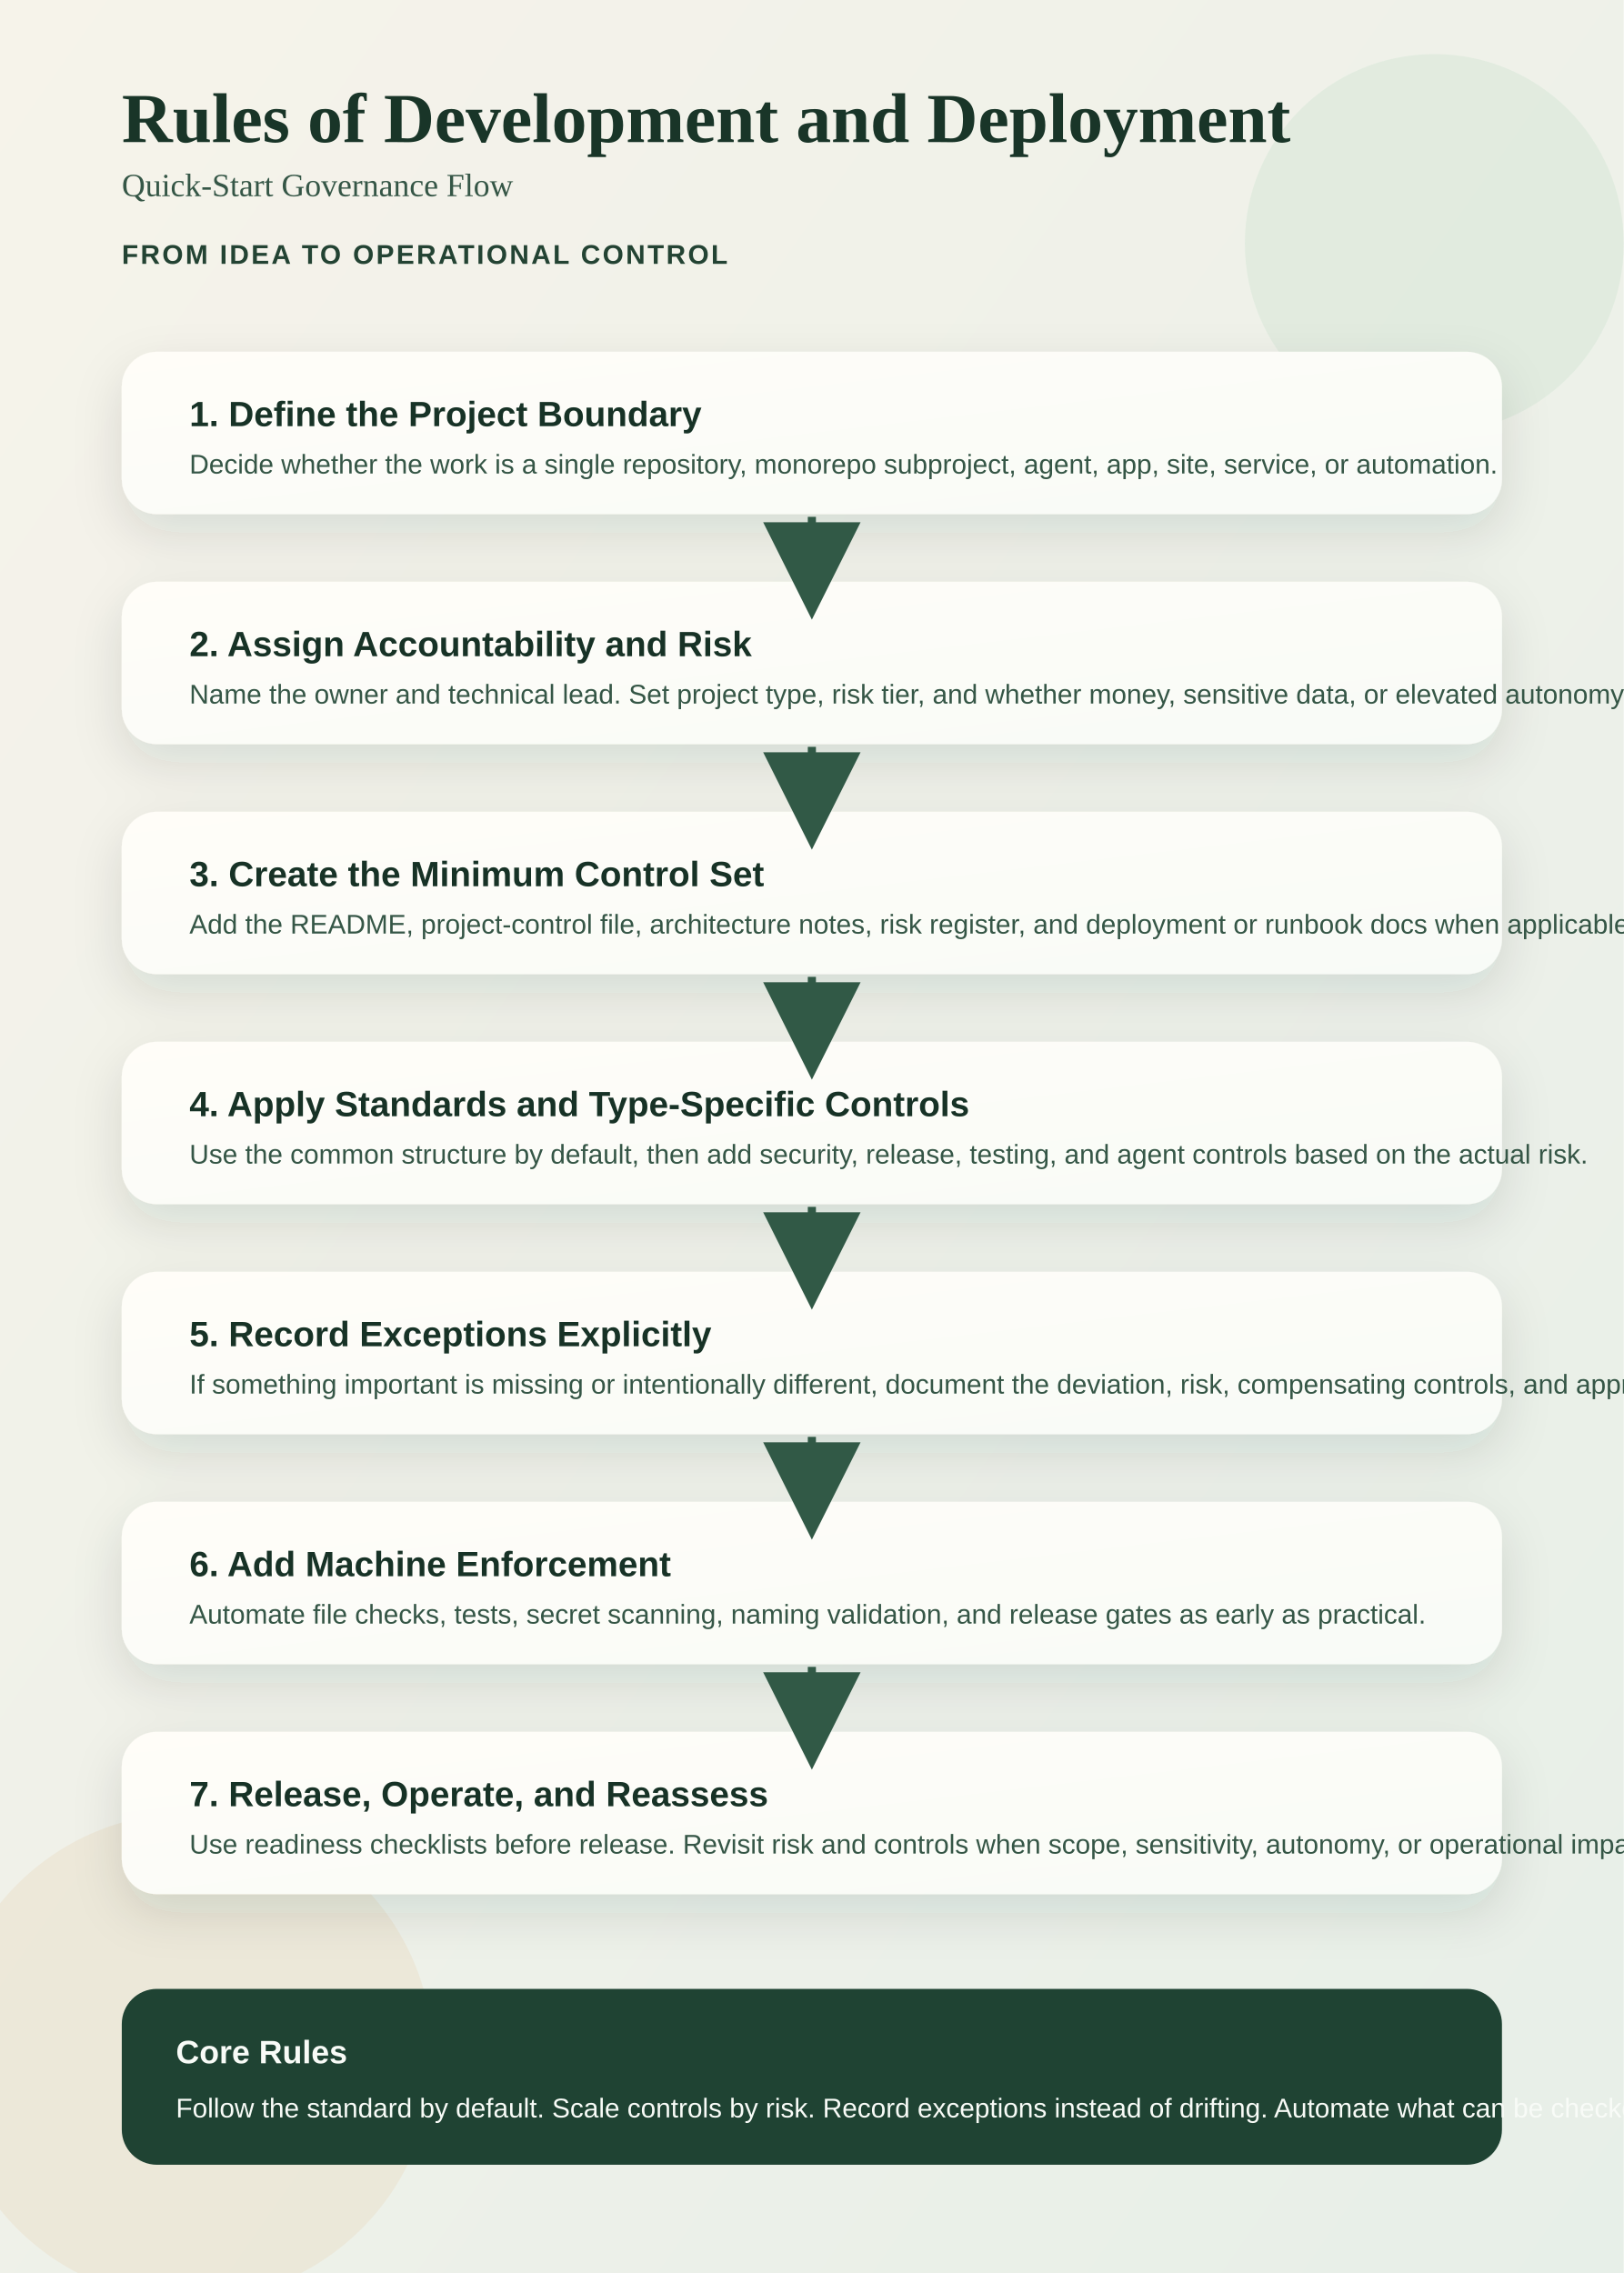
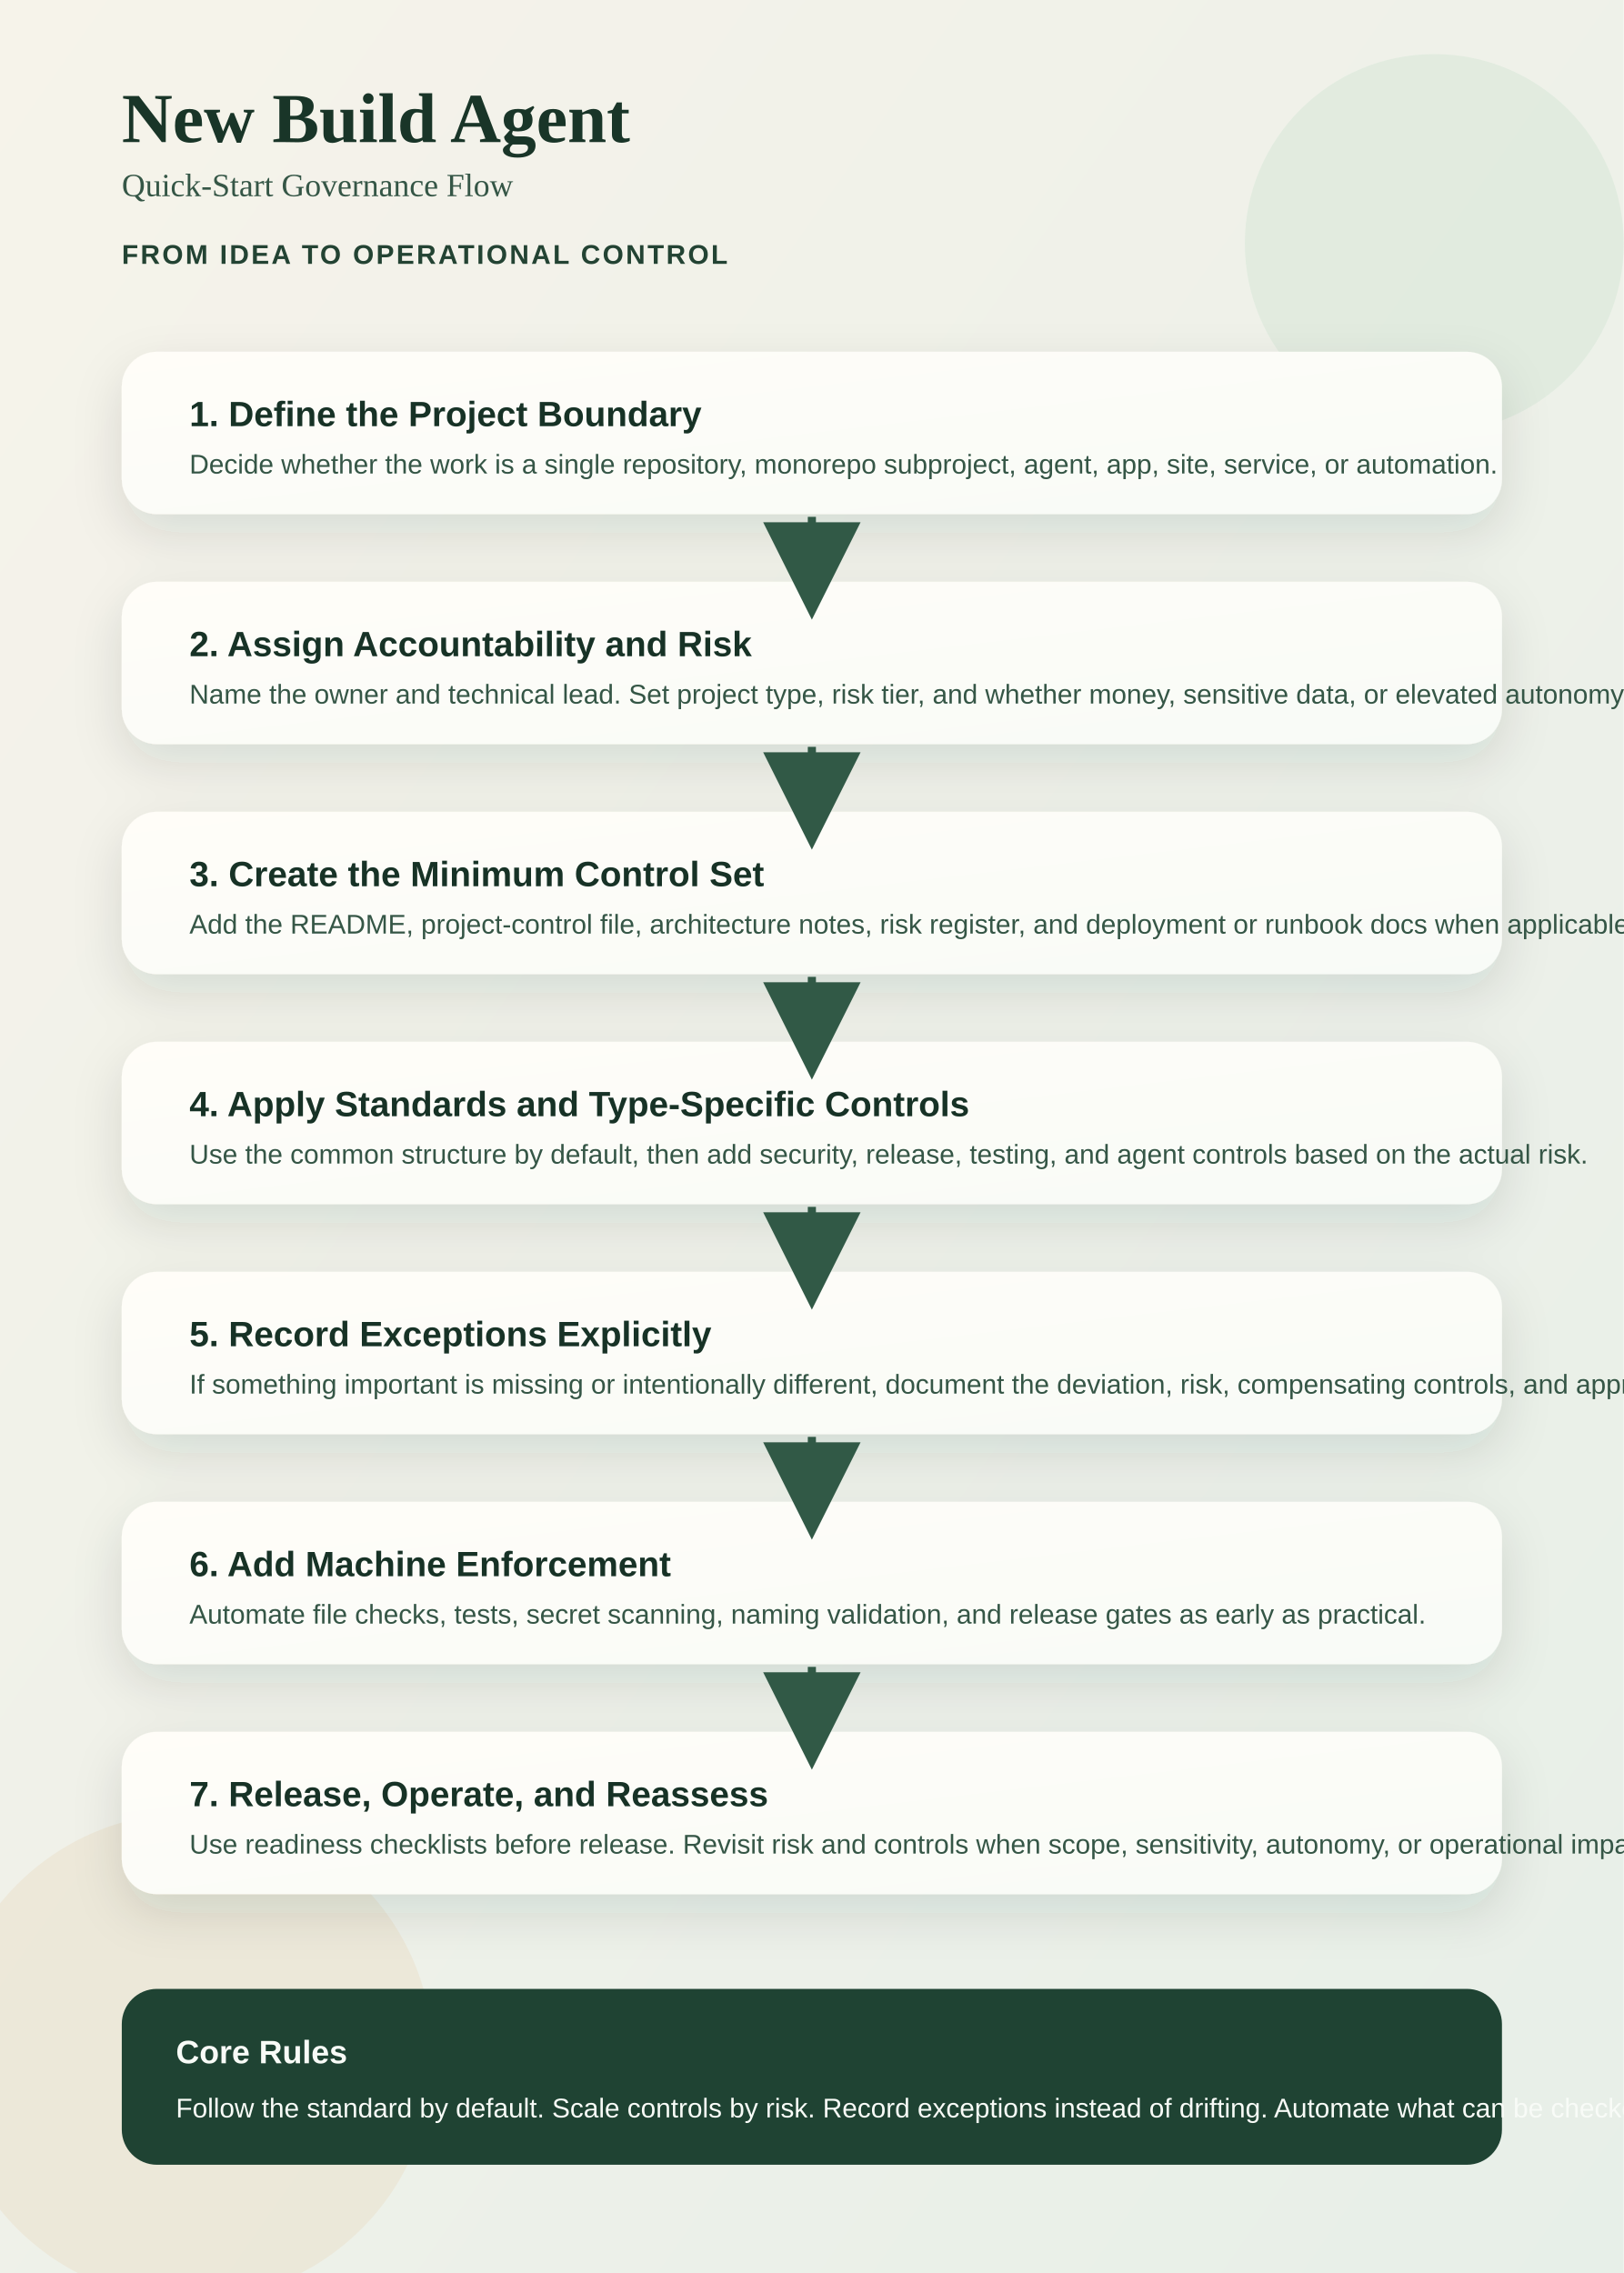
<svg xmlns="http://www.w3.org/2000/svg" width="1200" height="1680" viewBox="0 0 1200 1680" role="img" aria-labelledby="title desc">
  <defs>
    <linearGradient id="bg" x1="0" y1="0" x2="1" y2="1">
      <stop offset="0%" stop-color="#f6f3ea" />
      <stop offset="100%" stop-color="#e7efe8" />
    </linearGradient>
    <linearGradient id="card" x1="0" y1="0" x2="1" y2="1">
      <stop offset="0%" stop-color="#fffdf8" />
      <stop offset="100%" stop-color="#f8fbf7" />
    </linearGradient>
    <filter id="shadow" x="-20%" y="-20%" width="140%" height="140%">
      <feDropShadow dx="0" dy="14" stdDeviation="18" flood-color="#1d3b2a" flood-opacity="0.12" />
    </filter>
    <marker id="arrow" markerWidth="12" markerHeight="12" refX="6" refY="6" orient="auto">
      <path d="M0,0 L12,6 L0,12 Z" fill="#315946" />
    </marker>
    <style>
      .title { font: 700 52px Georgia, 'Times New Roman', serif; fill: #193528; }
      .subtitle { font: 400 24px Georgia, 'Times New Roman', serif; fill: #355646; }
      .label { font: 700 20px Arial, Helvetica, sans-serif; fill: #234333; letter-spacing: 0.08em; }
      .stepTitle { font: 700 26px Arial, Helvetica, sans-serif; fill: #173226; }
      .stepText { font: 400 20px Arial, Helvetica, sans-serif; fill: #355646; }
      .ruleTitle { font: 700 24px Arial, Helvetica, sans-serif; fill: #f8fbf7; }
      .ruleText { font: 400 20px Arial, Helvetica, sans-serif; fill: #f8fbf7; }
    </style>
  </defs>
  <rect width="1200" height="1680" fill="url(#bg)" />
  <circle cx="1060" cy="180" r="140" fill="#d8e8d9" opacity="0.6" />
  <circle cx="140" cy="1520" r="180" fill="#eadfca" opacity="0.5" />
-   <text x="90" y="105" class="title">Rules of Development and Deployment</text>
+   <text x="90" y="105" class="title">New Build Agent</text>
  <text x="90" y="145" class="subtitle">Quick-Start Governance Flow</text>
  <text x="90" y="195" class="label">FROM IDEA TO OPERATIONAL CONTROL</text>
  <g filter="url(#shadow)">
    <rect x="90" y="260" rx="26" ry="26" width="1020" height="120" fill="url(#card)" />
    <rect x="90" y="430" rx="26" ry="26" width="1020" height="120" fill="url(#card)" />
    <rect x="90" y="600" rx="26" ry="26" width="1020" height="120" fill="url(#card)" />
    <rect x="90" y="770" rx="26" ry="26" width="1020" height="120" fill="url(#card)" />
    <rect x="90" y="940" rx="26" ry="26" width="1020" height="120" fill="url(#card)" />
    <rect x="90" y="1110" rx="26" ry="26" width="1020" height="120" fill="url(#card)" />
    <rect x="90" y="1280" rx="26" ry="26" width="1020" height="120" fill="url(#card)" />
  </g>
  <path d="M600 382 L600 422" stroke="#315946" stroke-width="6" fill="none" marker-end="url(#arrow)" />
  <path d="M600 552 L600 592" stroke="#315946" stroke-width="6" fill="none" marker-end="url(#arrow)" />
  <path d="M600 722 L600 762" stroke="#315946" stroke-width="6" fill="none" marker-end="url(#arrow)" />
  <path d="M600 892 L600 932" stroke="#315946" stroke-width="6" fill="none" marker-end="url(#arrow)" />
  <path d="M600 1062 L600 1102" stroke="#315946" stroke-width="6" fill="none" marker-end="url(#arrow)" />
  <path d="M600 1232 L600 1272" stroke="#315946" stroke-width="6" fill="none" marker-end="url(#arrow)" />
  <text x="140" y="315" class="stepTitle">1. Define the Project Boundary</text>
  <text x="140" y="350" class="stepText">Decide whether the work is a single repository, monorepo subproject, agent, app, site, service, or automation.</text>
  <text x="140" y="485" class="stepTitle">2. Assign Accountability and Risk</text>
  <text x="140" y="520" class="stepText">Name the owner and technical lead. Set project type, risk tier, and whether money, sensitive data, or elevated autonomy are involved.</text>
  <text x="140" y="655" class="stepTitle">3. Create the Minimum Control Set</text>
  <text x="140" y="690" class="stepText">Add the README, project-control file, architecture notes, risk register, and deployment or runbook docs when applicable.</text>
  <text x="140" y="825" class="stepTitle">4. Apply Standards and Type-Specific Controls</text>
  <text x="140" y="860" class="stepText">Use the common structure by default, then add security, release, testing, and agent controls based on the actual risk.</text>
  <text x="140" y="995" class="stepTitle">5. Record Exceptions Explicitly</text>
  <text x="140" y="1030" class="stepText">If something important is missing or intentionally different, document the deviation, risk, compensating controls, and approval.</text>
  <text x="140" y="1165" class="stepTitle">6. Add Machine Enforcement</text>
  <text x="140" y="1200" class="stepText">Automate file checks, tests, secret scanning, naming validation, and release gates as early as practical.</text>
  <text x="140" y="1335" class="stepTitle">7. Release, Operate, and Reassess</text>
  <text x="140" y="1370" class="stepText">Use readiness checklists before release. Revisit risk and controls when scope, sensitivity, autonomy, or operational impact increases.</text>
  <rect x="90" y="1470" rx="26" ry="26" width="1020" height="130" fill="#1f4333" />
  <text x="130" y="1525" class="ruleTitle">Core Rules</text>
  <text x="130" y="1565" class="ruleText">Follow the standard by default. Scale controls by risk. Record exceptions instead of drifting. Automate what can be checked.</text>
</svg>
